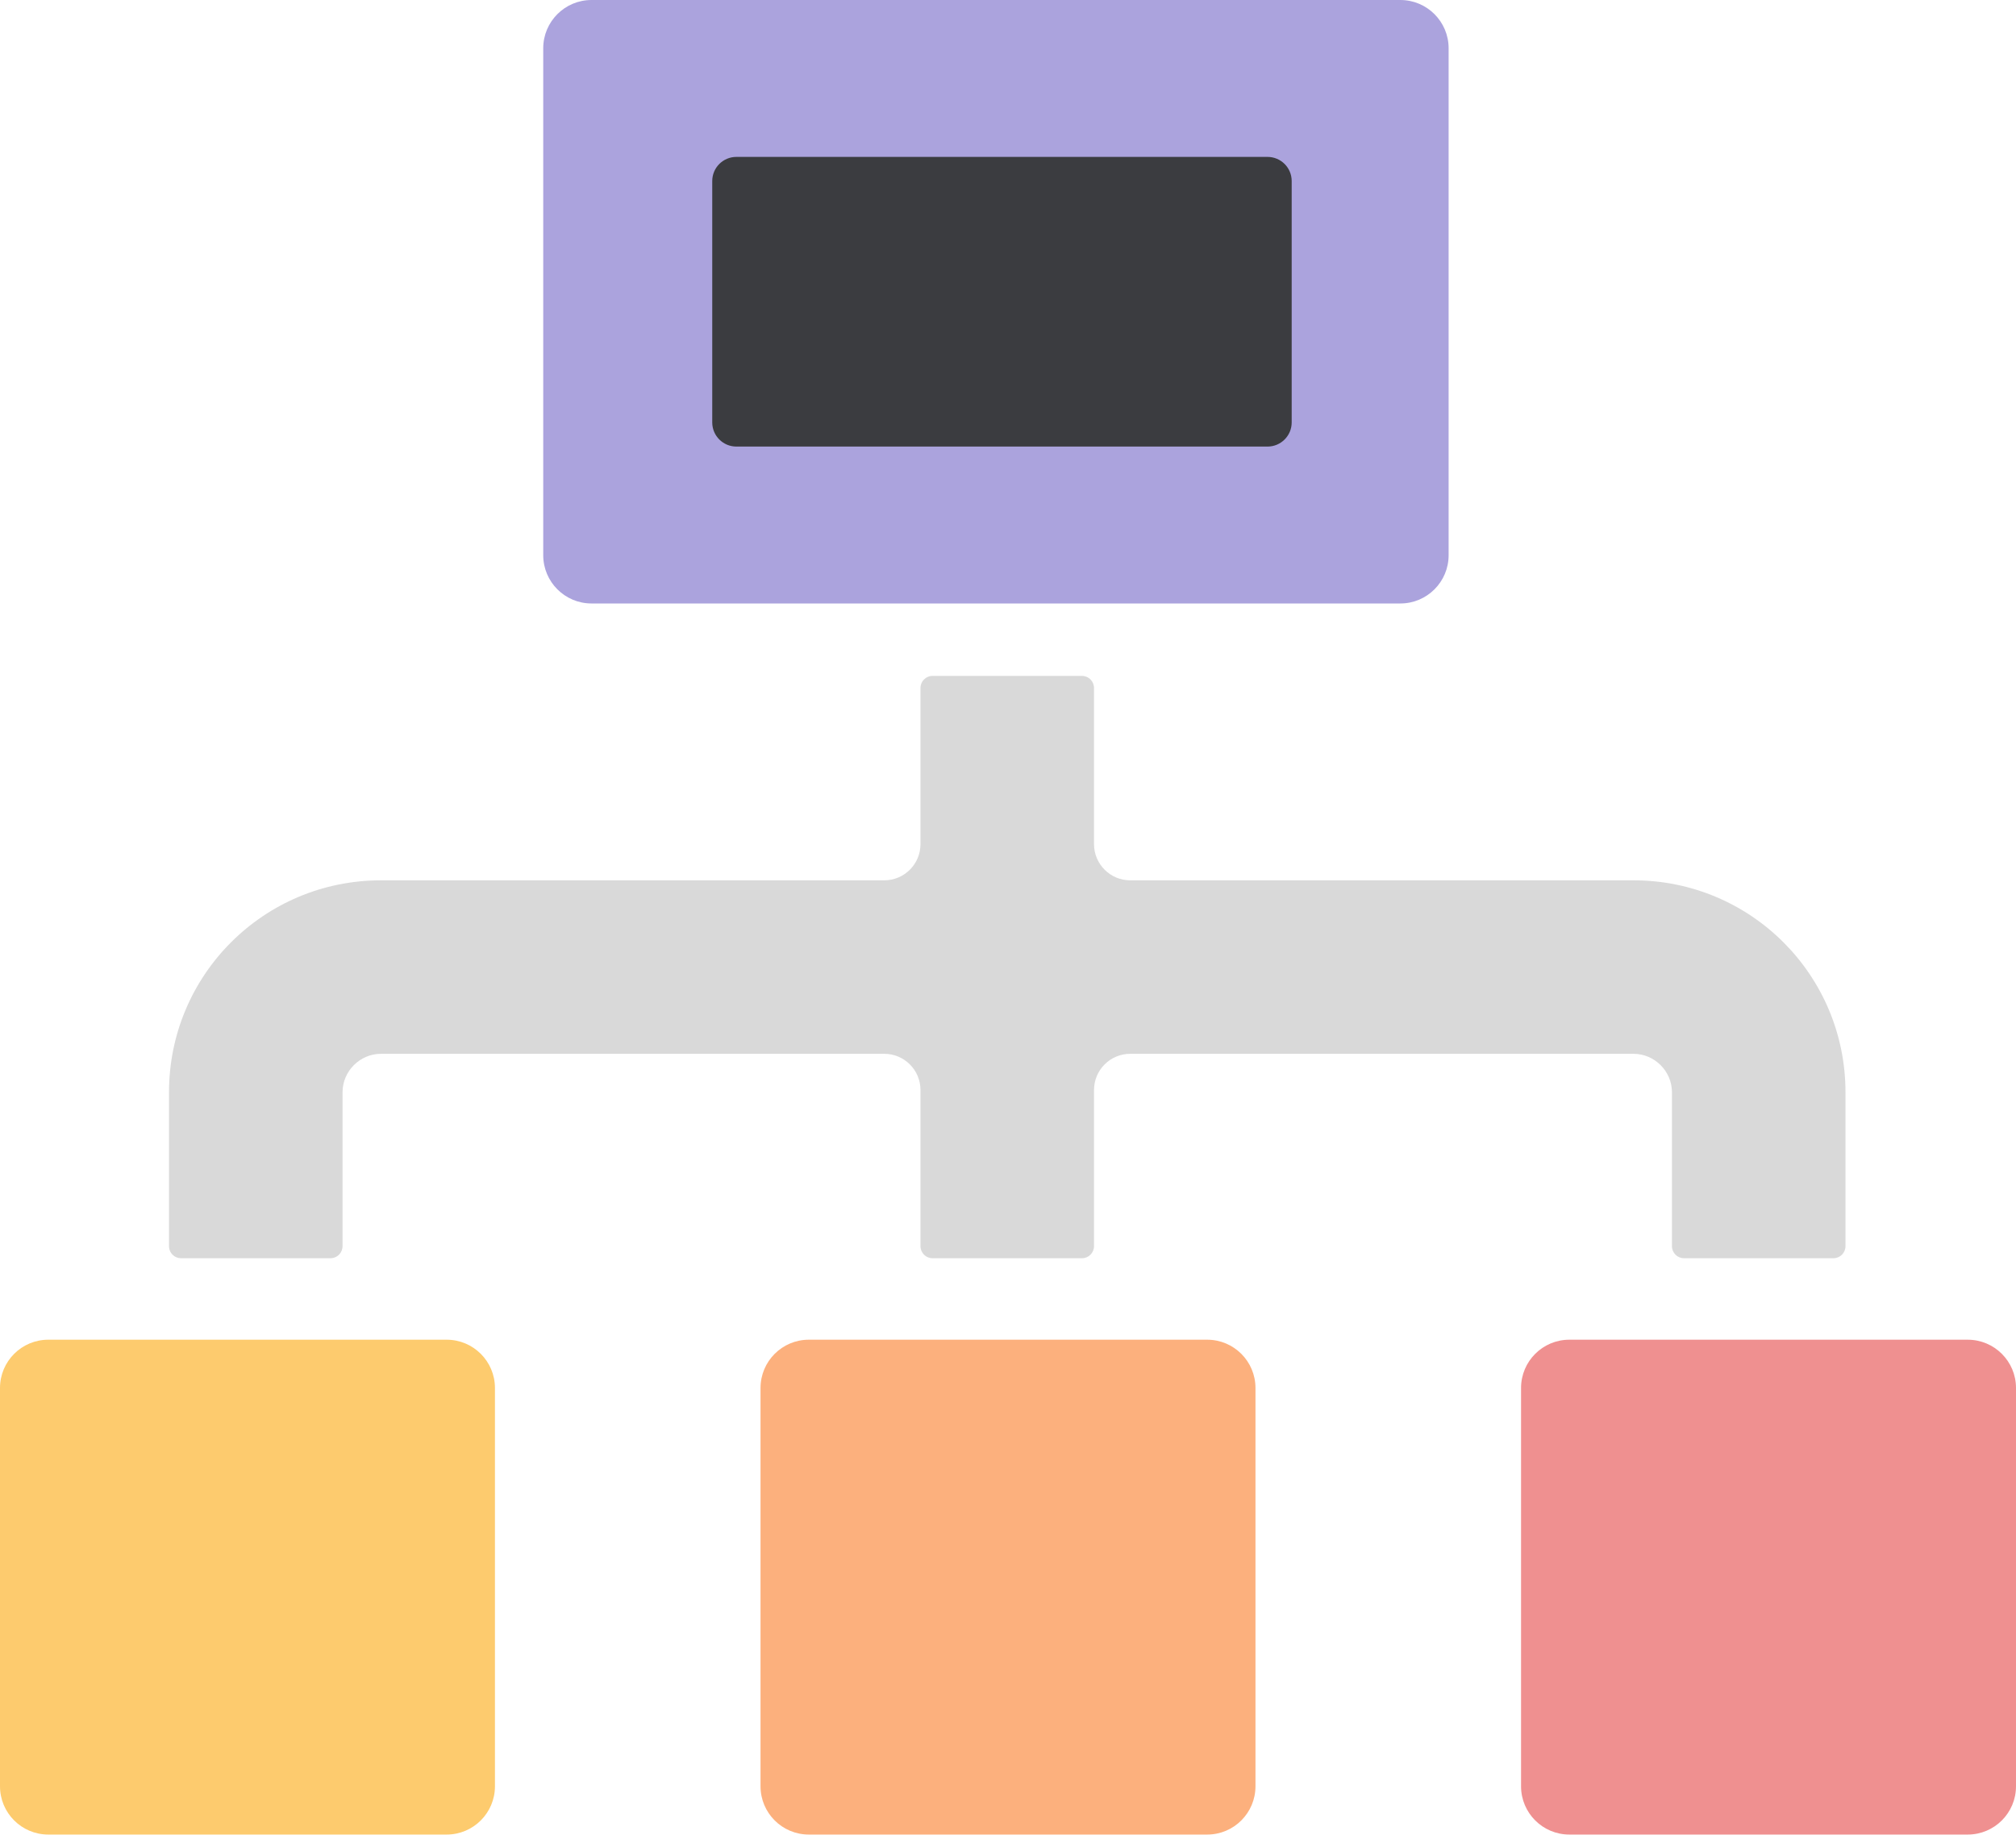
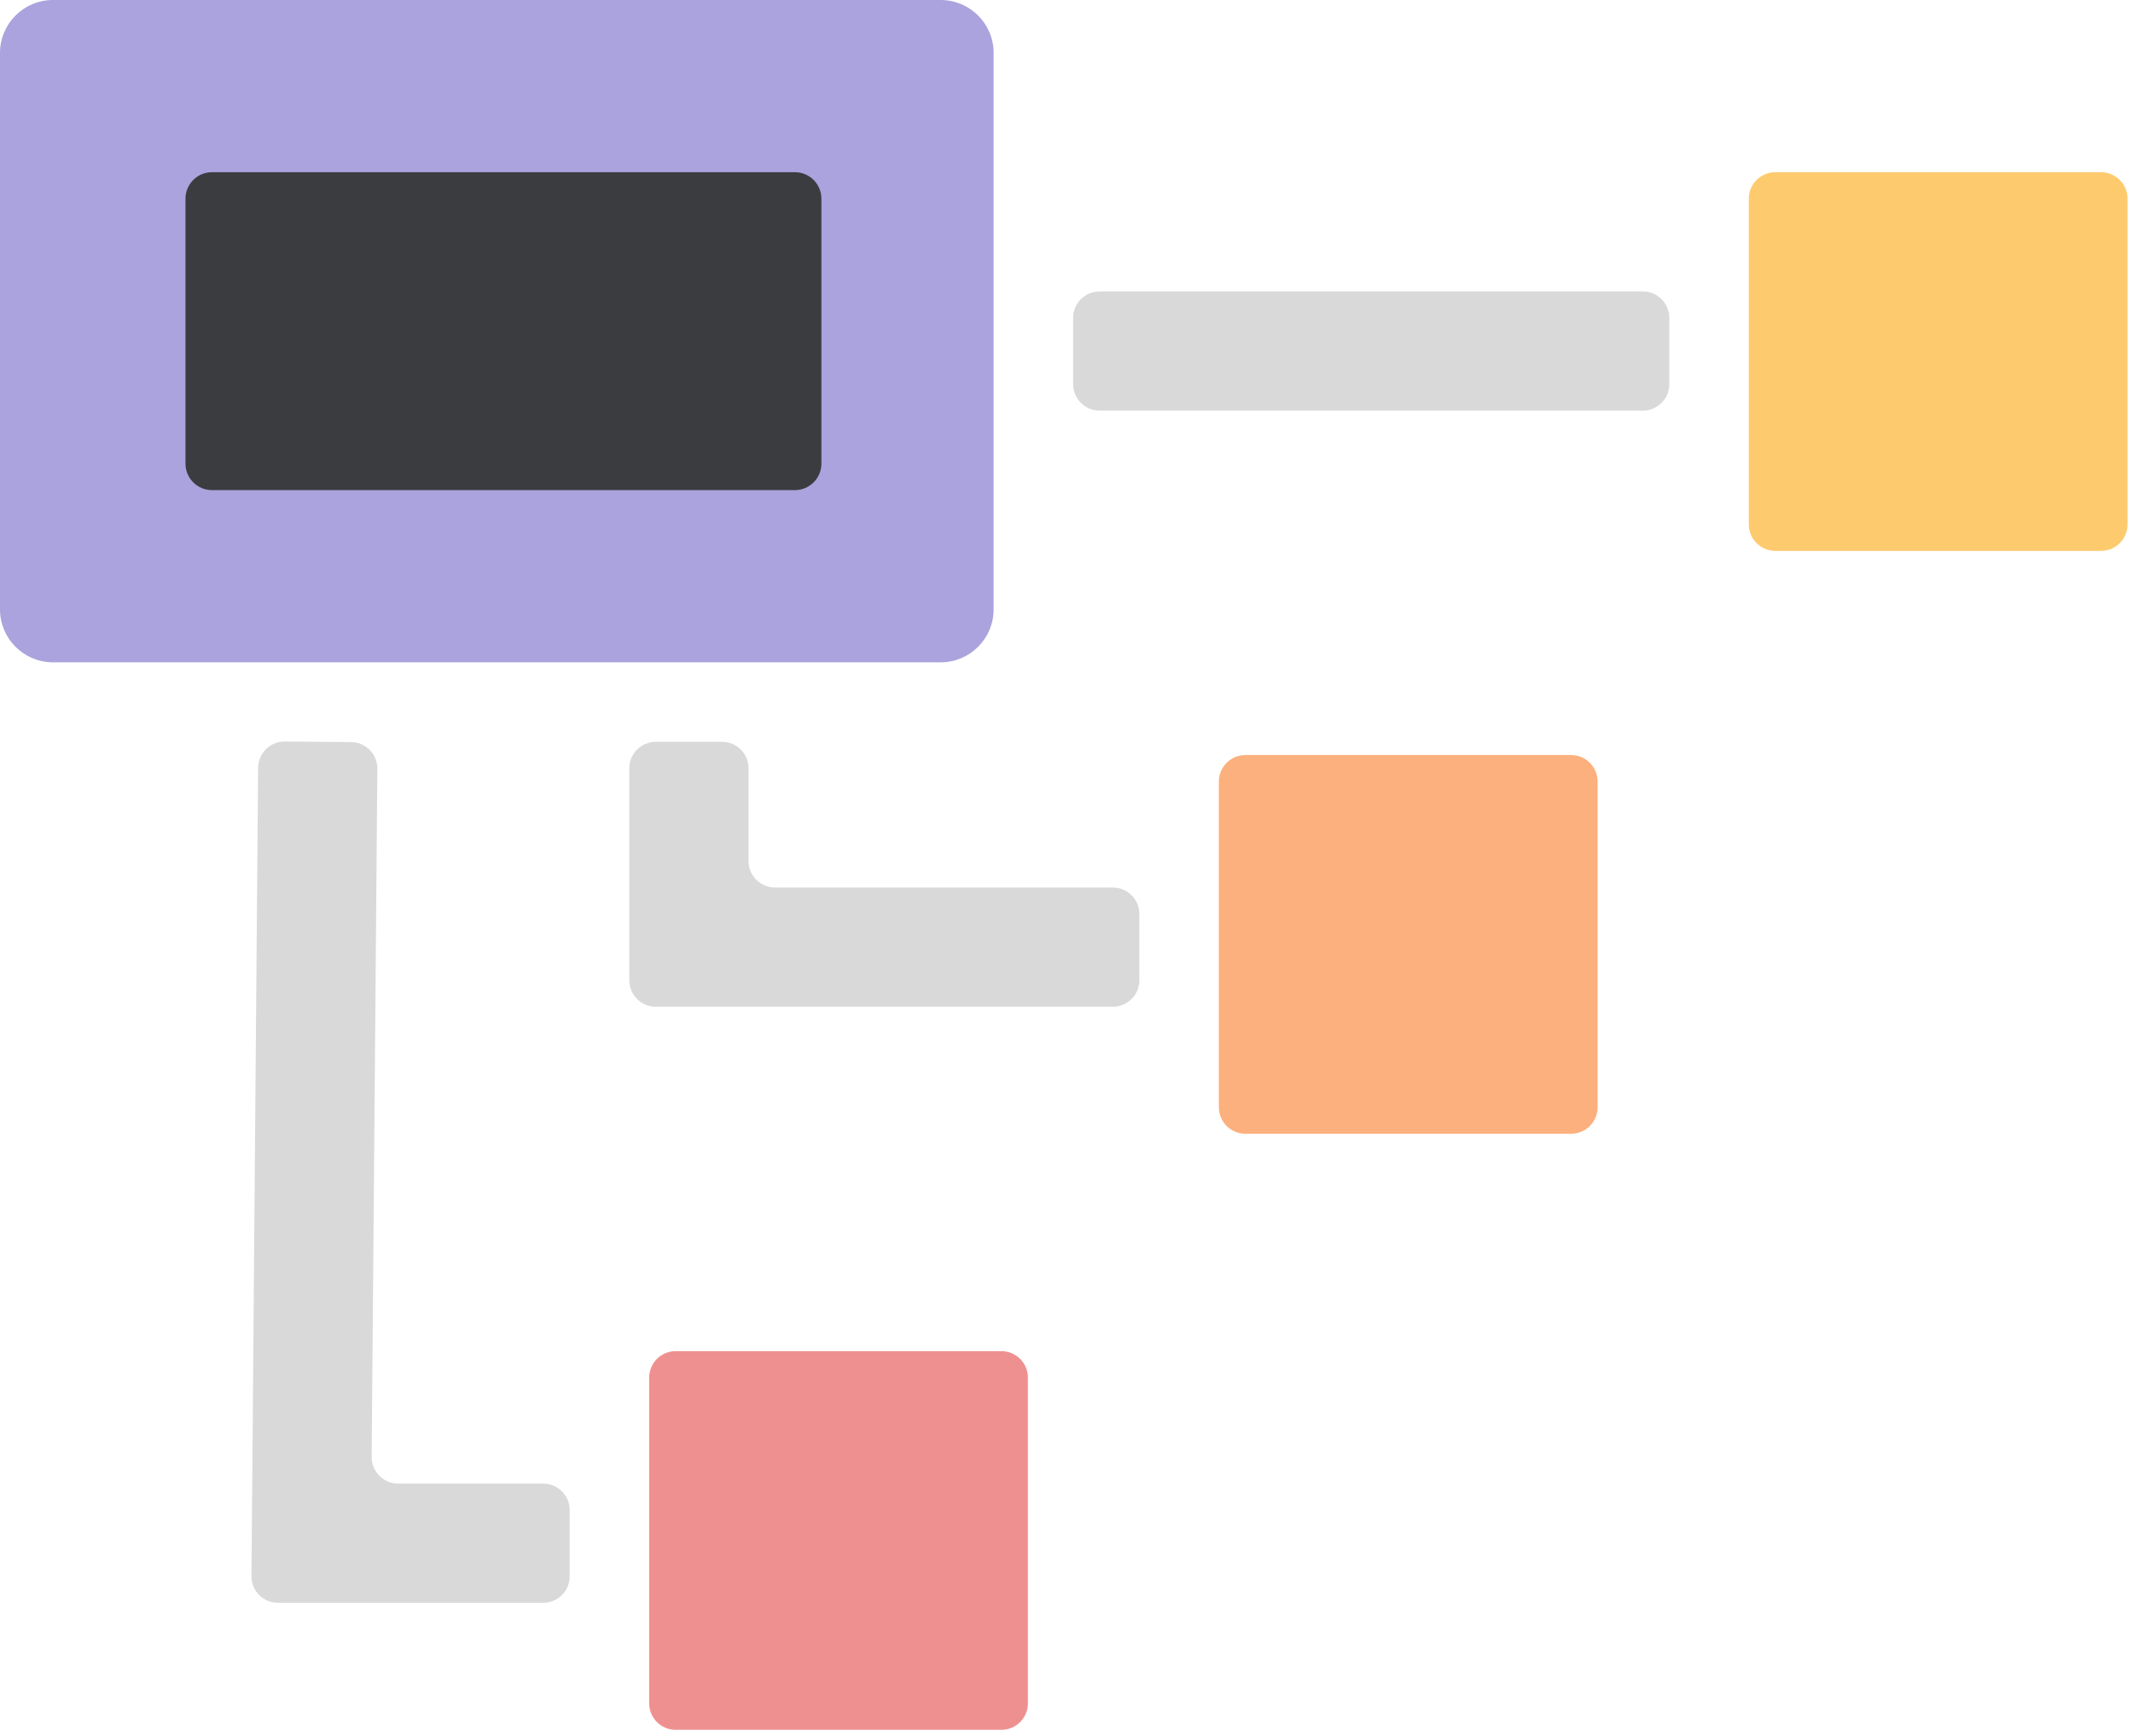
- <svg xmlns="http://www.w3.org/2000/svg" width="167" height="152" viewBox="0 0 167 152" fill="none">
-   <path d="M89.625 56C90.177 56 90.625 56.448 90.625 57V69.938C90.625 71.594 91.968 72.938 93.625 72.938H135.312C145.028 72.938 152.875 80.784 152.875 90.5V103.25C152.875 103.802 152.427 104.25 151.875 104.25H139.5C138.948 104.25 138.5 103.802 138.5 103.25V90.5C138.5 88.751 137.061 87.312 135.312 87.312H93.625C91.968 87.312 90.625 88.656 90.625 90.312V103.25C90.625 103.802 90.177 104.25 89.625 104.25H77.25C76.698 104.25 76.25 103.802 76.25 103.25V90.312C76.25 88.656 74.907 87.312 73.25 87.312H31.562C29.814 87.312 28.375 88.751 28.375 90.5V103.25C28.375 103.802 27.927 104.25 27.375 104.25H15C14.482 104.25 14.056 103.857 14.005 103.353L14 103.25V90.5C14 80.784 21.847 72.938 31.562 72.938H73.25C74.907 72.938 76.25 71.594 76.25 69.938V57C76.25 56.448 76.698 56 77.25 56H89.625Z" fill="#D9D9D9" />
-   <rect y="111" width="41" height="41" rx="4" fill="#FDCB6E" />
-   <rect x="126" y="111" width="41" height="41" rx="4" fill="#EF9090" />
-   <rect x="63" y="111" width="41" height="41" rx="4" fill="#FCB07D" />
-   <rect x="45" width="75" height="50" rx="4" fill="#ABA3DD" />
-   <rect x="59" y="13" width="48" height="24" rx="2" fill="#3B3C40" />
+ <svg xmlns="http://www.w3.org/2000/svg" width="161" height="131" viewBox="0 0 161 131" fill="none">
+   <rect x="132" y="13" width="28.588" height="28.588" rx="2" fill="#FDCB6E" />
+   <rect x="92" y="57" width="28.588" height="28.588" rx="2" fill="#FCB07D" />
+   <rect x="49" y="102" width="28.588" height="28.588" rx="2" fill="#EF9090" />
+   <rect width="75" height="50" rx="4" fill="#ABA3DD" />
+   <rect x="14" y="13" width="48" height="24" rx="2" fill="#3B3C40" />
+   <path d="M83 31C81.895 31 81 30.105 81 29V24C81 22.895 81.895 22 83 22L124 22C125.105 22 126 22.895 126 24V29C126 30.105 125.105 31 124 31L83 31Z" fill="#D9D9D9" />
+   <path d="M54.5 56C55.605 56 56.5 56.895 56.5 58V65C56.5 66.105 57.395 67 58.5 67H84C85.105 67 86 67.895 86 69V74C86 75.105 85.105 76 84 76H49.5C48.395 76 47.5 75.105 47.5 74V58C47.5 56.895 48.395 56 49.5 56H54.5Z" fill="#D9D9D9" />
+   <path d="M26.5 56.021C27.605 56.03 28.493 56.932 28.483 58.037L28.054 109.983C28.045 111.094 28.943 112 30.054 112H41C42.105 112 43 112.895 43 114V119C43 120.105 42.105 121 41 121H20.98C19.868 121 18.97 120.094 18.98 118.983L19.483 57.963C19.493 56.858 20.395 55.97 21.5 55.979L26.5 56.021Z" fill="#D9D9D9" />
</svg>
